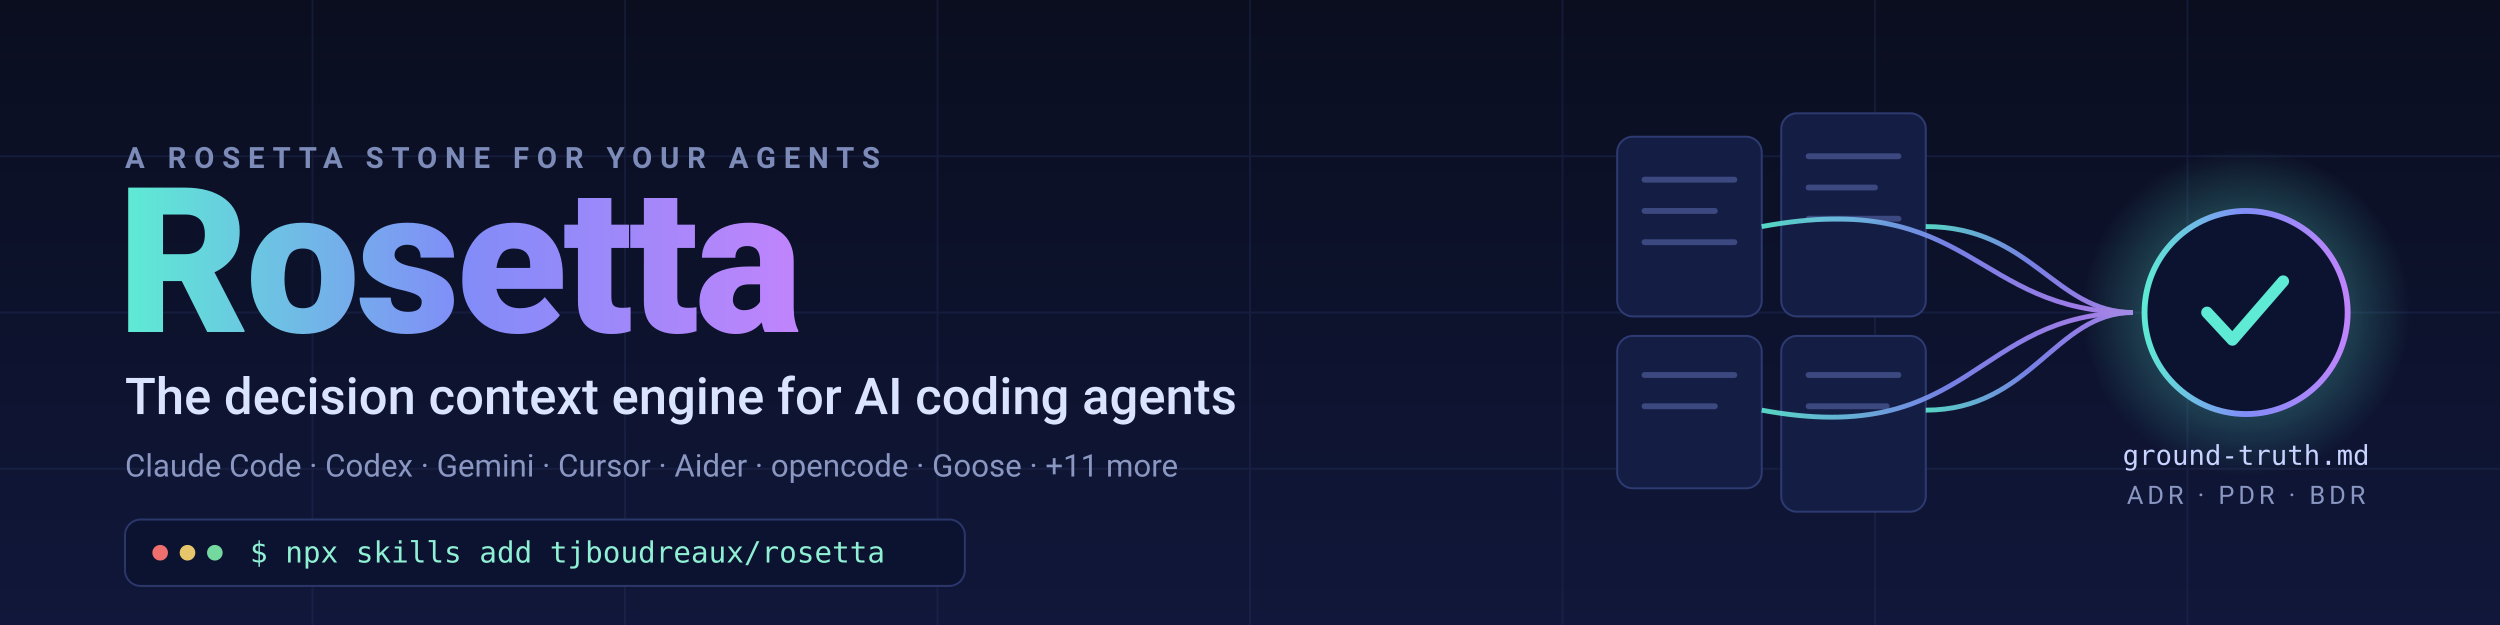
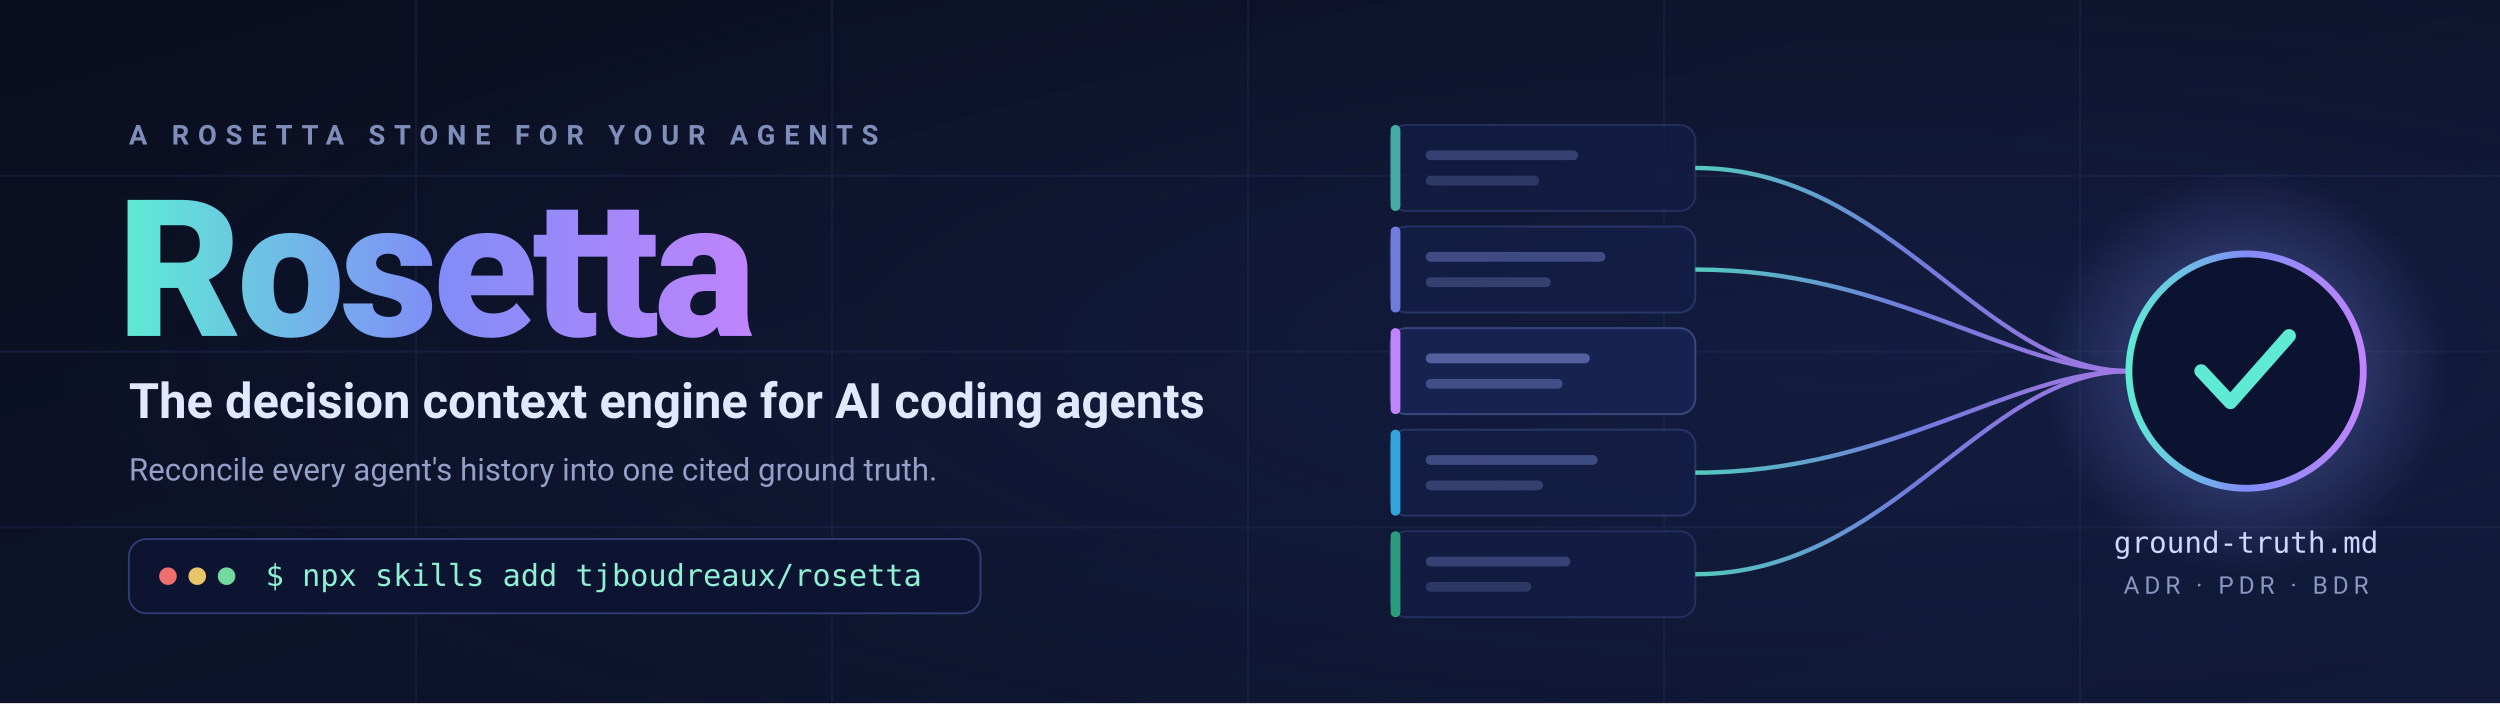
- <svg xmlns="http://www.w3.org/2000/svg" width="1280" height="320" viewBox="0 0 1280 320" fill="none" role="img" aria-label="Rosetta — the decision context engine for AI coding agents">
+ <svg xmlns="http://www.w3.org/2000/svg" width="1280" height="360" viewBox="0 0 1280 360" fill="none" role="img" aria-label="Rosetta — the decision context engine for AI coding agents: reconcile every agent's history into one cited ground truth">
  <defs>
-     <linearGradient id="bg" x1="0" y1="0" x2="0" y2="1">
+     <linearGradient id="bg" x1="0" y1="0" x2="1" y2="1">
      <stop offset="0" stop-color="#0a0e1f" />
-       <stop offset="1" stop-color="#10173a" />
+       <stop offset="1" stop-color="#0f1733" />
    </linearGradient>
    <linearGradient id="brand" x1="0" y1="0" x2="1" y2="0">
      <stop offset="0" stop-color="#5eead4" />
      <stop offset="0.5" stop-color="#818cf8" />
      <stop offset="1" stop-color="#c084fc" />
    </linearGradient>
    <radialGradient id="glow" cx="0.5" cy="0.5" r="0.5">
-       <stop offset="0" stop-color="#5eead4" stop-opacity="0.55" />
-       <stop offset="1" stop-color="#5eead4" stop-opacity="0" />
+       <stop offset="0" stop-color="#818cf8" stop-opacity="0.5" />
+       <stop offset="1" stop-color="#818cf8" stop-opacity="0" />
+     </radialGradient>
+     <radialGradient id="vignette" cx="0.74" cy="0.5" r="0.72">
+       <stop offset="0" stop-color="#1b2a5e" stop-opacity="0.4" />
+       <stop offset="1" stop-color="#1b2a5e" stop-opacity="0" />
    </radialGradient>
  </defs>
-   <rect width="1280" height="320" fill="url(#bg)" />
-   <g stroke="#26315e" stroke-width="1" opacity="0.35">
-     <path d="M0 80 H1280 M0 160 H1280 M0 240 H1280" />
-     <path d="M160 0 V320 M320 0 V320 M480 0 V320 M640 0 V320 M800 0 V320 M960 0 V320 M1120 0 V320" />
+   <rect width="1280" height="360" fill="url(#bg)" />
+   <rect width="1280" height="360" fill="url(#vignette)" />
+   <g stroke="#222d57" stroke-width="1" opacity="0.4">
+     <path d="M0 90 H1280 M0 180 H1280 M0 270 H1280" />
+     <path d="M213 0 V360 M426 0 V360 M639 0 V360 M852 0 V360 M1065 0 V360" />
  </g>
-   <text x="64" y="86" font-family="ui-sans-serif,-apple-system,Segoe UI,Roboto,sans-serif" font-size="15" letter-spacing="4" fill="#7c8bb8" font-weight="600">A ROSETTA STONE FOR YOUR AGENTS</text>
-   <text x="60" y="170" font-family="ui-sans-serif,-apple-system,Segoe UI,Roboto,sans-serif" font-size="104" font-weight="800" fill="url(#brand)" letter-spacing="-2">Rosetta</text>
-   <text x="64" y="212" font-family="ui-sans-serif,-apple-system,Segoe UI,Roboto,sans-serif" font-size="26" fill="#dbe4ff" font-weight="500">The decision context engine for AI coding agents</text>
-   <text x="64" y="244" font-family="ui-sans-serif,-apple-system,Segoe UI,Roboto,sans-serif" font-size="16" fill="#8a97c2">Claude Code · Codex · Gemini · Cursor · Aider · opencode · Goose · +11 more</text>
-   <rect x="64" y="266" width="430" height="34" rx="8" fill="#0c1330" stroke="#2b376a" />
-   <circle cx="82" cy="283" r="4" fill="#ef6f6f" />
-   <circle cx="96" cy="283" r="4" fill="#e7c66b" />
-   <circle cx="110" cy="283" r="4" fill="#74d99f" />
-   <text x="128" y="288" font-family="ui-monospace,SFMono-Regular,Menlo,monospace" font-size="15" fill="#8ff0d4">$ npx skills add tjboudreaux/rosetta</text>
+   <text x="66" y="74" font-family="ui-sans-serif,-apple-system,Segoe UI,Roboto,sans-serif" font-size="14" letter-spacing="4.5" fill="#7f8db9" font-weight="600">A ROSETTA STONE FOR YOUR AGENTS</text>
+   <text x="60" y="172" font-family="ui-sans-serif,-apple-system,Segoe UI,Roboto,sans-serif" font-size="98" font-weight="800" fill="url(#brand)" letter-spacing="-2.5">Rosetta</text>
+   <text x="66" y="214" font-family="ui-sans-serif,-apple-system,Segoe UI,Roboto,sans-serif" font-size="25" fill="#e2e8ff" font-weight="600">The decision context engine for AI coding agents</text>
+   <text x="66" y="246" font-family="ui-sans-serif,-apple-system,Segoe UI,Roboto,sans-serif" font-size="16" fill="#94a0c8">Reconcile every agent's history into one cited ground truth.</text>
+   <rect x="66" y="276" width="436" height="38" rx="9" fill="#0c1432" stroke="#2f3c74" />
+   <circle cx="86" cy="295" r="4.5" fill="#ef6f6f" />
+   <circle cx="101" cy="295" r="4.5" fill="#e7c66b" />
+   <circle cx="116" cy="295" r="4.5" fill="#74d99f" />
+   <text x="136" y="300" font-family="ui-monospace,SFMono-Regular,Menlo,monospace" font-size="15.5" fill="#8ff0d4">$ npx skills add tjboudreaux/rosetta</text>
  <g>
-     <g fill="#141d44" stroke="#2e3b72">
-       <rect x="828" y="70" width="74" height="92" rx="8" />
-       <rect x="828" y="172" width="74" height="78" rx="8" />
-       <rect x="912" y="58" width="74" height="104" rx="8" />
-       <rect x="912" y="172" width="74" height="90" rx="8" />
+     <g transform="translate(712,64)" opacity="0.7">
+       <rect width="156" height="44" rx="8" fill="#131d45" stroke="#2c396f" />
+       <rect width="5" height="44" rx="2.5" fill="#5eead4" />
+       <rect x="18" y="13" width="78" height="5" rx="2.5" fill="#46538f" />
+       <rect x="18" y="26" width="58" height="5" rx="2.5" fill="#3a4677" />
    </g>
-     <g stroke="#46538f" stroke-width="3" stroke-linecap="round" opacity="0.8">
-       <path d="M842 92 H888" />
-       <path d="M842 108 H878" />
-       <path d="M842 124 H888" />
-       <path d="M926 80 H972" />
-       <path d="M926 96 H960" />
-       <path d="M926 112 H972" />
-       <path d="M842 192 H888" />
-       <path d="M842 208 H878" />
-       <path d="M926 192 H972" />
-       <path d="M926 208 H966" />
+     <g transform="translate(712,116)" opacity="0.85">
+       <rect width="156" height="44" rx="8" fill="#131d45" stroke="#2c396f" />
+       <rect width="5" height="44" rx="2.5" fill="#818cf8" />
+       <rect x="18" y="13" width="92" height="5" rx="2.5" fill="#46538f" />
+       <rect x="18" y="26" width="64" height="5" rx="2.5" fill="#3a4677" />
    </g>
-     <g stroke="url(#brand)" stroke-width="2.5" fill="none" opacity="0.9">
-       <path d="M986 116 C1040 116, 1052 160, 1092 160" />
-       <path d="M986 210 C1040 210, 1052 160, 1092 160" />
-       <path d="M902 116 C1010 96, 1010 160, 1092 160" />
-       <path d="M902 210 C1010 230, 1010 160, 1092 160" />
+     <g transform="translate(712,168)">
+       <rect width="156" height="44" rx="8" fill="#16224f" stroke="#39477f" />
+       <rect width="5" height="44" rx="2.5" fill="#c084fc" />
+       <rect x="18" y="13" width="84" height="5" rx="2.5" fill="#52609d" />
+       <rect x="18" y="26" width="70" height="5" rx="2.5" fill="#414f86" />
    </g>
-     <circle cx="1150" cy="160" r="84" fill="url(#glow)" />
-     <circle cx="1150" cy="160" r="52" fill="#0c1330" stroke="url(#brand)" stroke-width="3" />
-     <path d="M1130 160 l13 14 l26 -30" stroke="#5eead4" stroke-width="6" fill="none" stroke-linecap="round" stroke-linejoin="round" />
-     <text x="1150" y="238" text-anchor="middle" font-family="ui-monospace,SFMono-Regular,Menlo,monospace" font-size="14" fill="#c8d3ff">ground-truth.md</text>
-     <text x="1150" y="258" text-anchor="middle" font-family="ui-sans-serif,-apple-system,Segoe UI,Roboto,sans-serif" font-size="13" fill="#8a97c2" letter-spacing="2">ADR · PDR · BDR</text>
+     <g transform="translate(712,220)" opacity="0.85">
+       <rect width="156" height="44" rx="8" fill="#131d45" stroke="#2c396f" />
+       <rect width="5" height="44" rx="2.5" fill="#38bdf8" />
+       <rect x="18" y="13" width="88" height="5" rx="2.5" fill="#46538f" />
+       <rect x="18" y="26" width="60" height="5" rx="2.5" fill="#3a4677" />
+     </g>
+     <g transform="translate(712,272)" opacity="0.7">
+       <rect width="156" height="44" rx="8" fill="#131d45" stroke="#2c396f" />
+       <rect width="5" height="44" rx="2.5" fill="#34d399" />
+       <rect x="18" y="13" width="74" height="5" rx="2.5" fill="#46538f" />
+       <rect x="18" y="26" width="54" height="5" rx="2.5" fill="#3a4677" />
+     </g>
+     <g stroke="url(#brand)" stroke-width="2.25" fill="none" opacity="0.85">
+       <path d="M868 86  C 968 86, 1015 190, 1090 190" />
+       <path d="M868 138 C 968 138, 1030 190, 1090 190" />
+       <path d="M868 190 H 1090" />
+       <path d="M868 242 C 968 242, 1030 190, 1090 190" />
+       <path d="M868 294 C 968 294, 1015 190, 1090 190" />
+     </g>
+     <circle cx="1150" cy="190" r="104" fill="url(#glow)" />
+     <circle cx="1150" cy="190" r="60" fill="#0b1330" stroke="url(#brand)" stroke-width="3.5" />
+     <path d="M1127 190 l15 16 l30 -34" stroke="#5eead4" stroke-width="7" fill="none" stroke-linecap="round" stroke-linejoin="round" />
+     <text x="1150" y="283" text-anchor="middle" font-family="ui-monospace,SFMono-Regular,Menlo,monospace" font-size="15" fill="#cdd7ff">ground-truth.md</text>
+     <text x="1150" y="304" text-anchor="middle" font-family="ui-sans-serif,-apple-system,Segoe UI,Roboto,sans-serif" font-size="12.5" fill="#8a97c2" letter-spacing="2.5">ADR · PDR · BDR</text>
  </g>
</svg>
